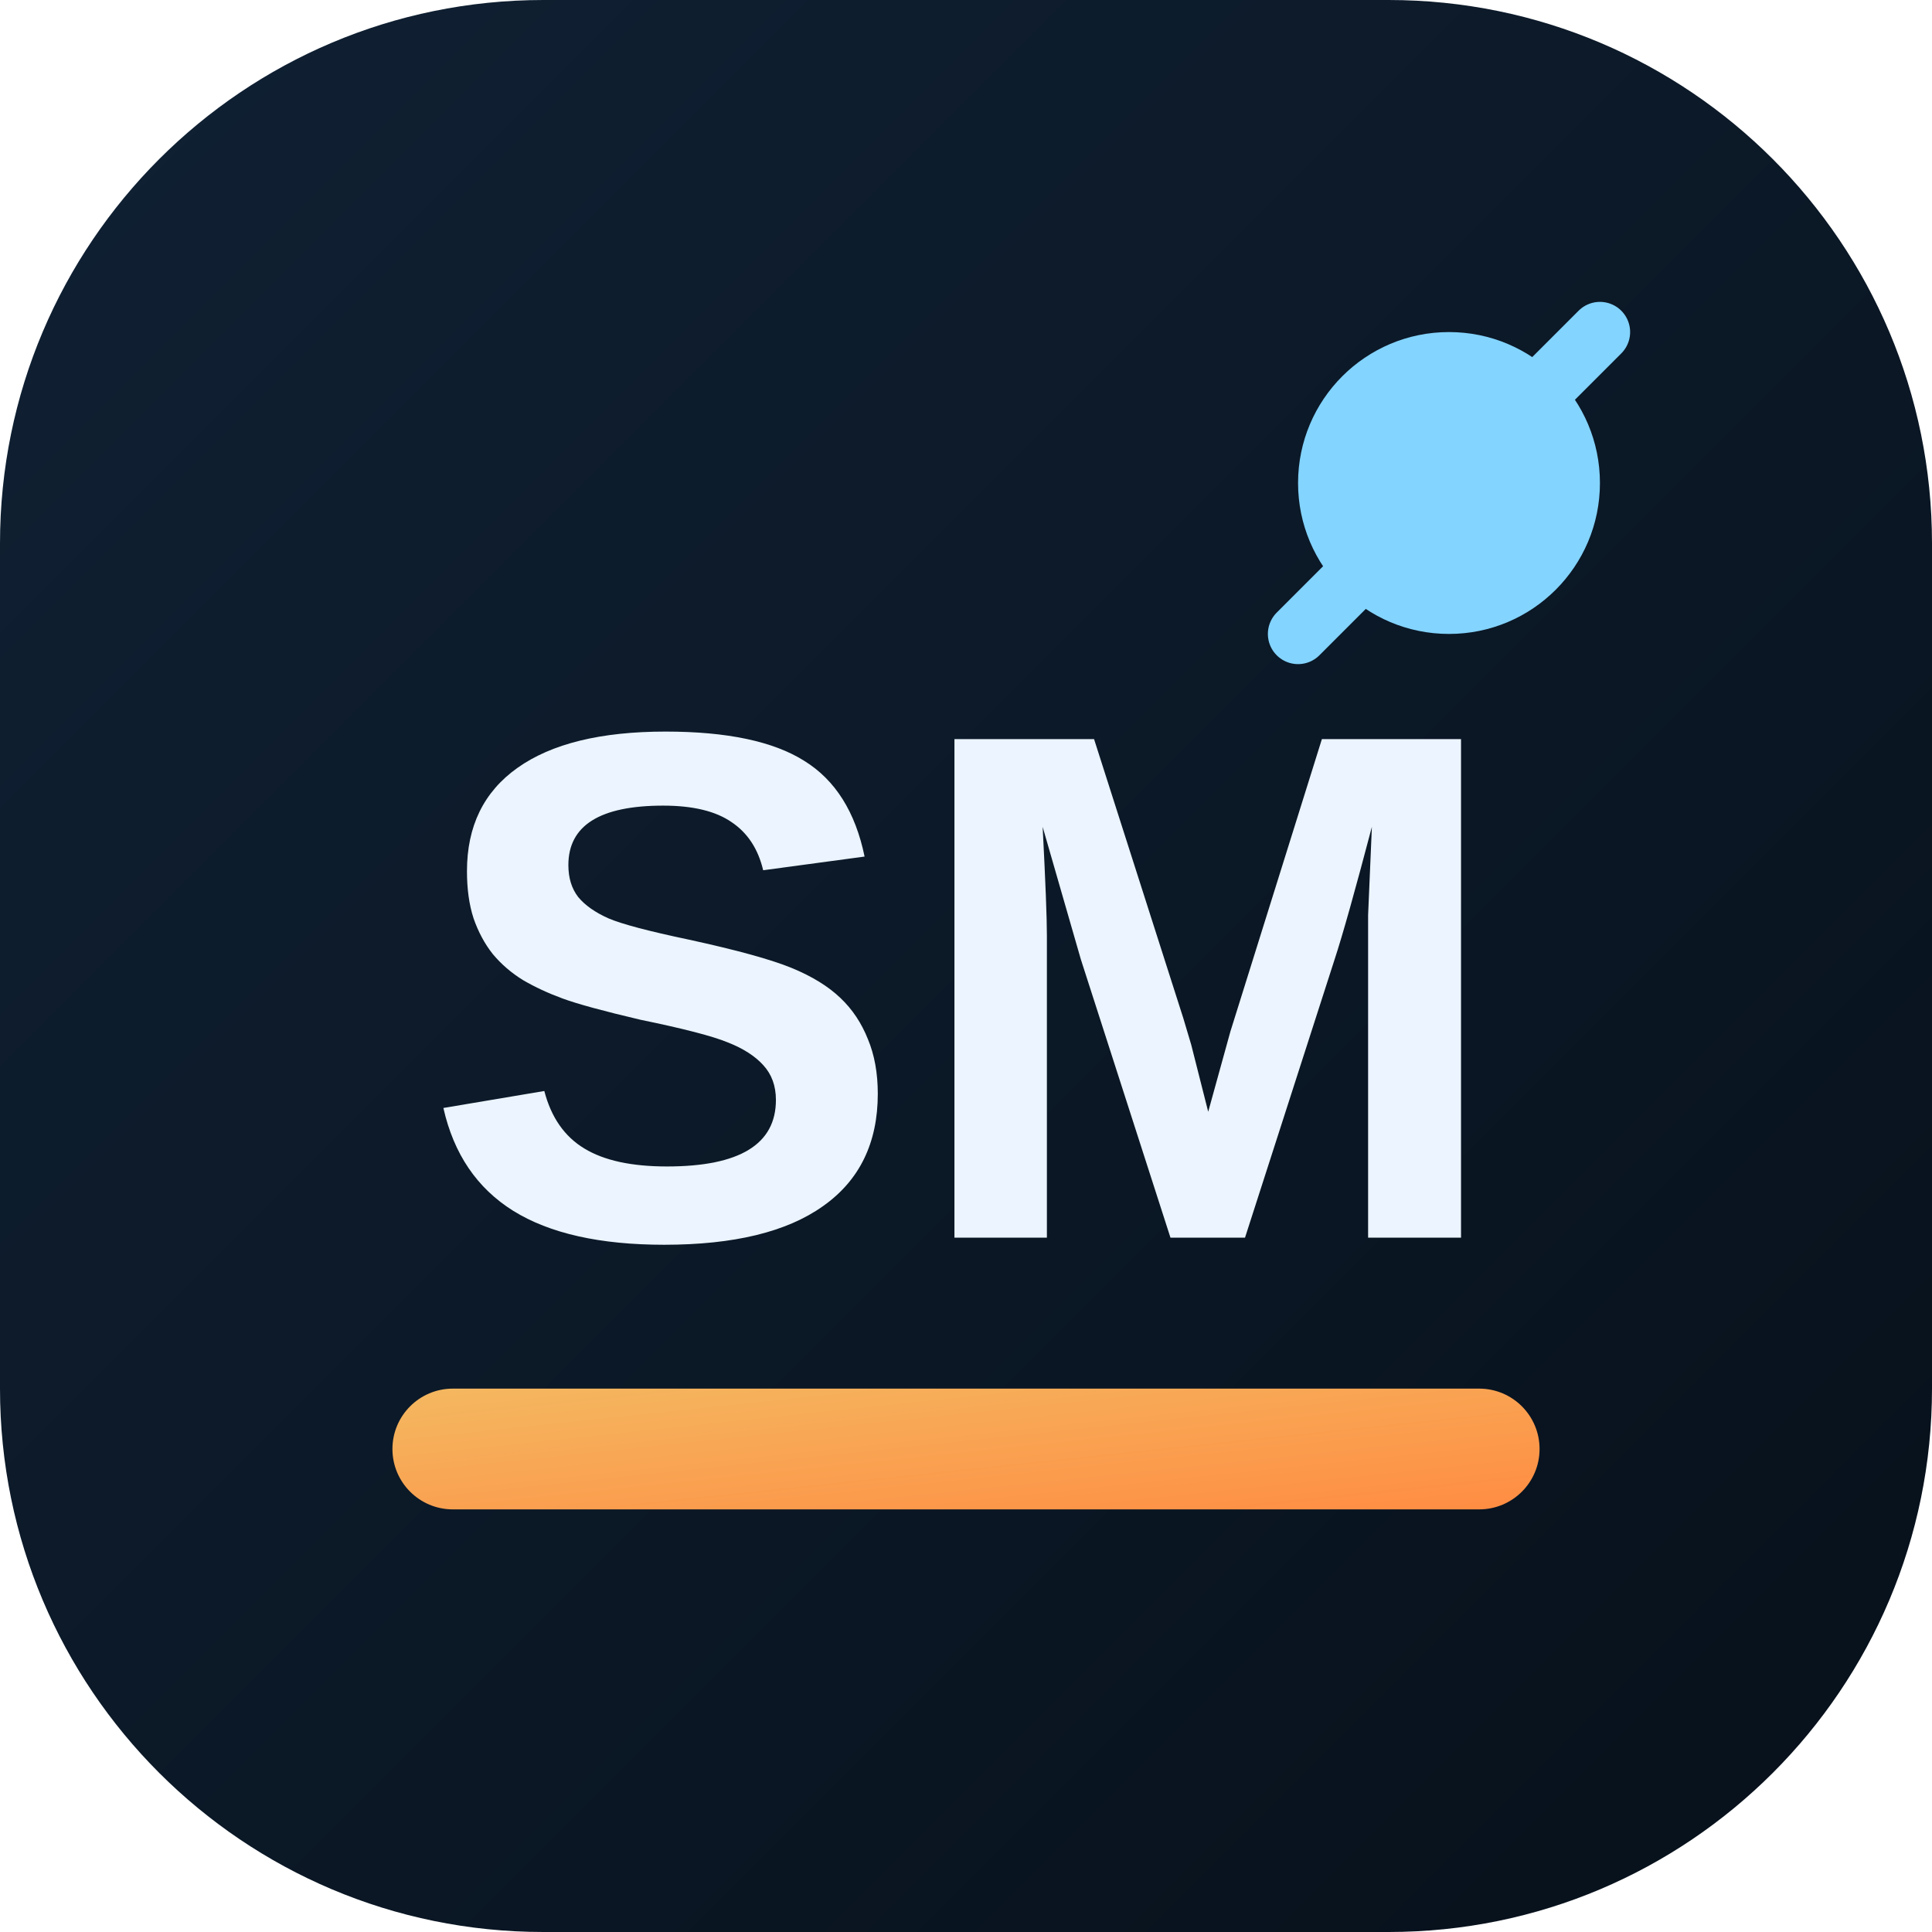
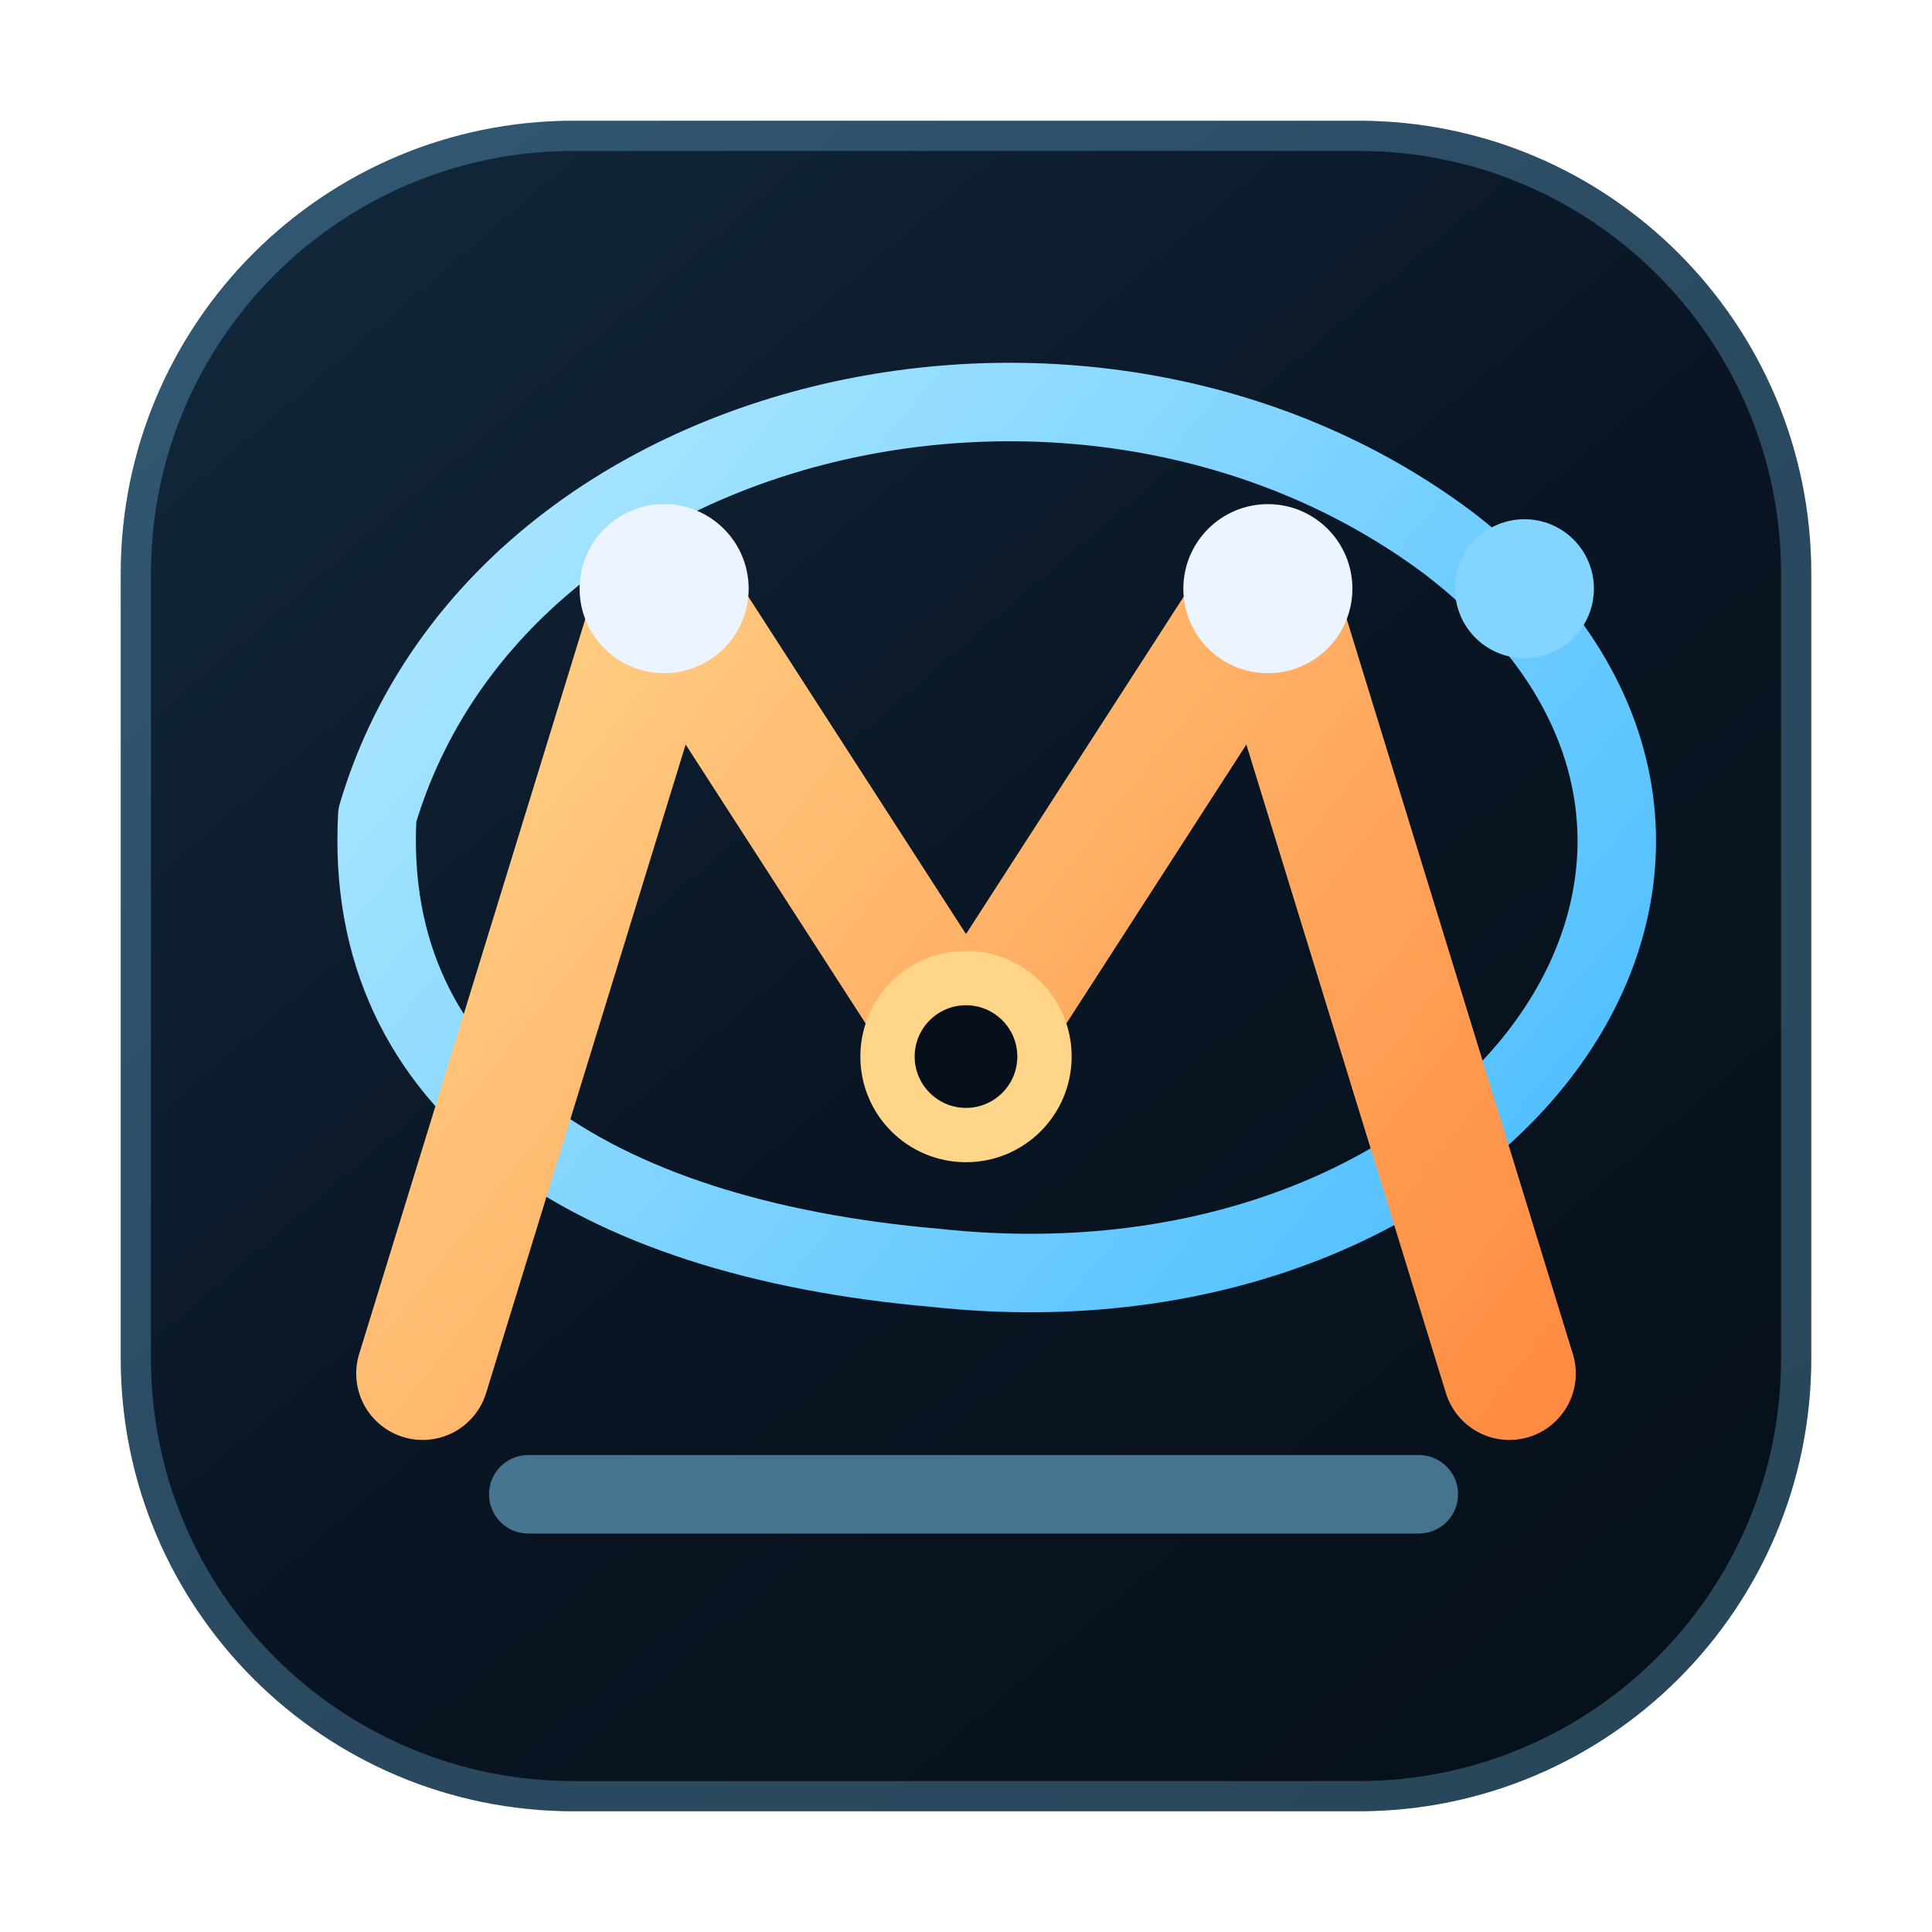
<svg xmlns="http://www.w3.org/2000/svg" viewBox="0 0 64 64" role="img" aria-label="Soichi Matsuda favicon">
  <defs>
-     <linearGradient id="bg" x1="0%" y1="0%" x2="100%" y2="100%">
-       <stop offset="0%" stop-color="#102134" />
-       <stop offset="100%" stop-color="#07101a" />
+     <linearGradient id="bg" x1="8" y1="4" x2="56" y2="60" gradientUnits="userSpaceOnUse">
+       <stop offset="0" stop-color="#13283d" />
+       <stop offset="0.52" stop-color="#091523" />
+       <stop offset="1" stop-color="#07101a" />
    </linearGradient>
-     <linearGradient id="accent" x1="0%" y1="0%" x2="100%" y2="100%">
-       <stop offset="0%" stop-color="#f4b860" />
-       <stop offset="100%" stop-color="#ff8c42" />
+     <linearGradient id="gold" x1="14" y1="18" x2="51" y2="47" gradientUnits="userSpaceOnUse">
+       <stop offset="0" stop-color="#ffd58a" />
+       <stop offset="1" stop-color="#ff8c42" />
+     </linearGradient>
+     <linearGradient id="cyan" x1="11" y1="12" x2="54" y2="48" gradientUnits="userSpaceOnUse">
+       <stop offset="0" stop-color="#b7ecff" />
+       <stop offset="1" stop-color="#3fb8ff" />
    </linearGradient>
  </defs>
-   <rect width="64" height="64" rx="18" fill="url(#bg)" />
-   <circle cx="48" cy="16" r="5" fill="#83d4ff" />
-   <path d="M43 21 L53 11" stroke="#83d4ff" stroke-width="2" stroke-linecap="round" />
-   <text x="14" y="41" font-family="'Space Grotesk', Arial, sans-serif" font-size="24" font-weight="700" fill="#ebf4ff">SM</text>
-   <rect x="13" y="46" width="38" height="4" rx="2" fill="url(#accent)" />
+   <rect x="4" y="4" width="56" height="56" rx="15" fill="url(#bg)" />
+   <rect x="4.5" y="4.5" width="55" height="55" rx="14.5" fill="none" stroke="#83d4ff" stroke-opacity="0.28" />
+   <path d="M12.5 27 C16.5 13.5 36 9 48 18 C61 28 49.5 44 31 42 C19.5 41 12 36 12.5 27 Z" fill="none" stroke="url(#cyan)" stroke-width="2.6" stroke-linecap="round" stroke-linejoin="round" />
+   <path d="M14 45.5 L22 19.5 L32 35 L42 19.5 L50 45.5" fill="none" stroke="url(#gold)" stroke-width="4.4" stroke-linecap="round" stroke-linejoin="round" />
+   <path d="M17.5 49.5 H47" fill="none" stroke="#83d4ff" stroke-width="2.6" stroke-linecap="round" opacity="0.5" />
+   <circle cx="22" cy="19.5" r="2.8" fill="#ebf4ff" />
+   <circle cx="42" cy="19.5" r="2.8" fill="#ebf4ff" />
+   <circle cx="32" cy="35" r="2.6" fill="#07101a" stroke="#ffd58a" stroke-width="1.8" />
+   <circle cx="50.5" cy="19.5" r="2.3" fill="#83d4ff" />
</svg>
